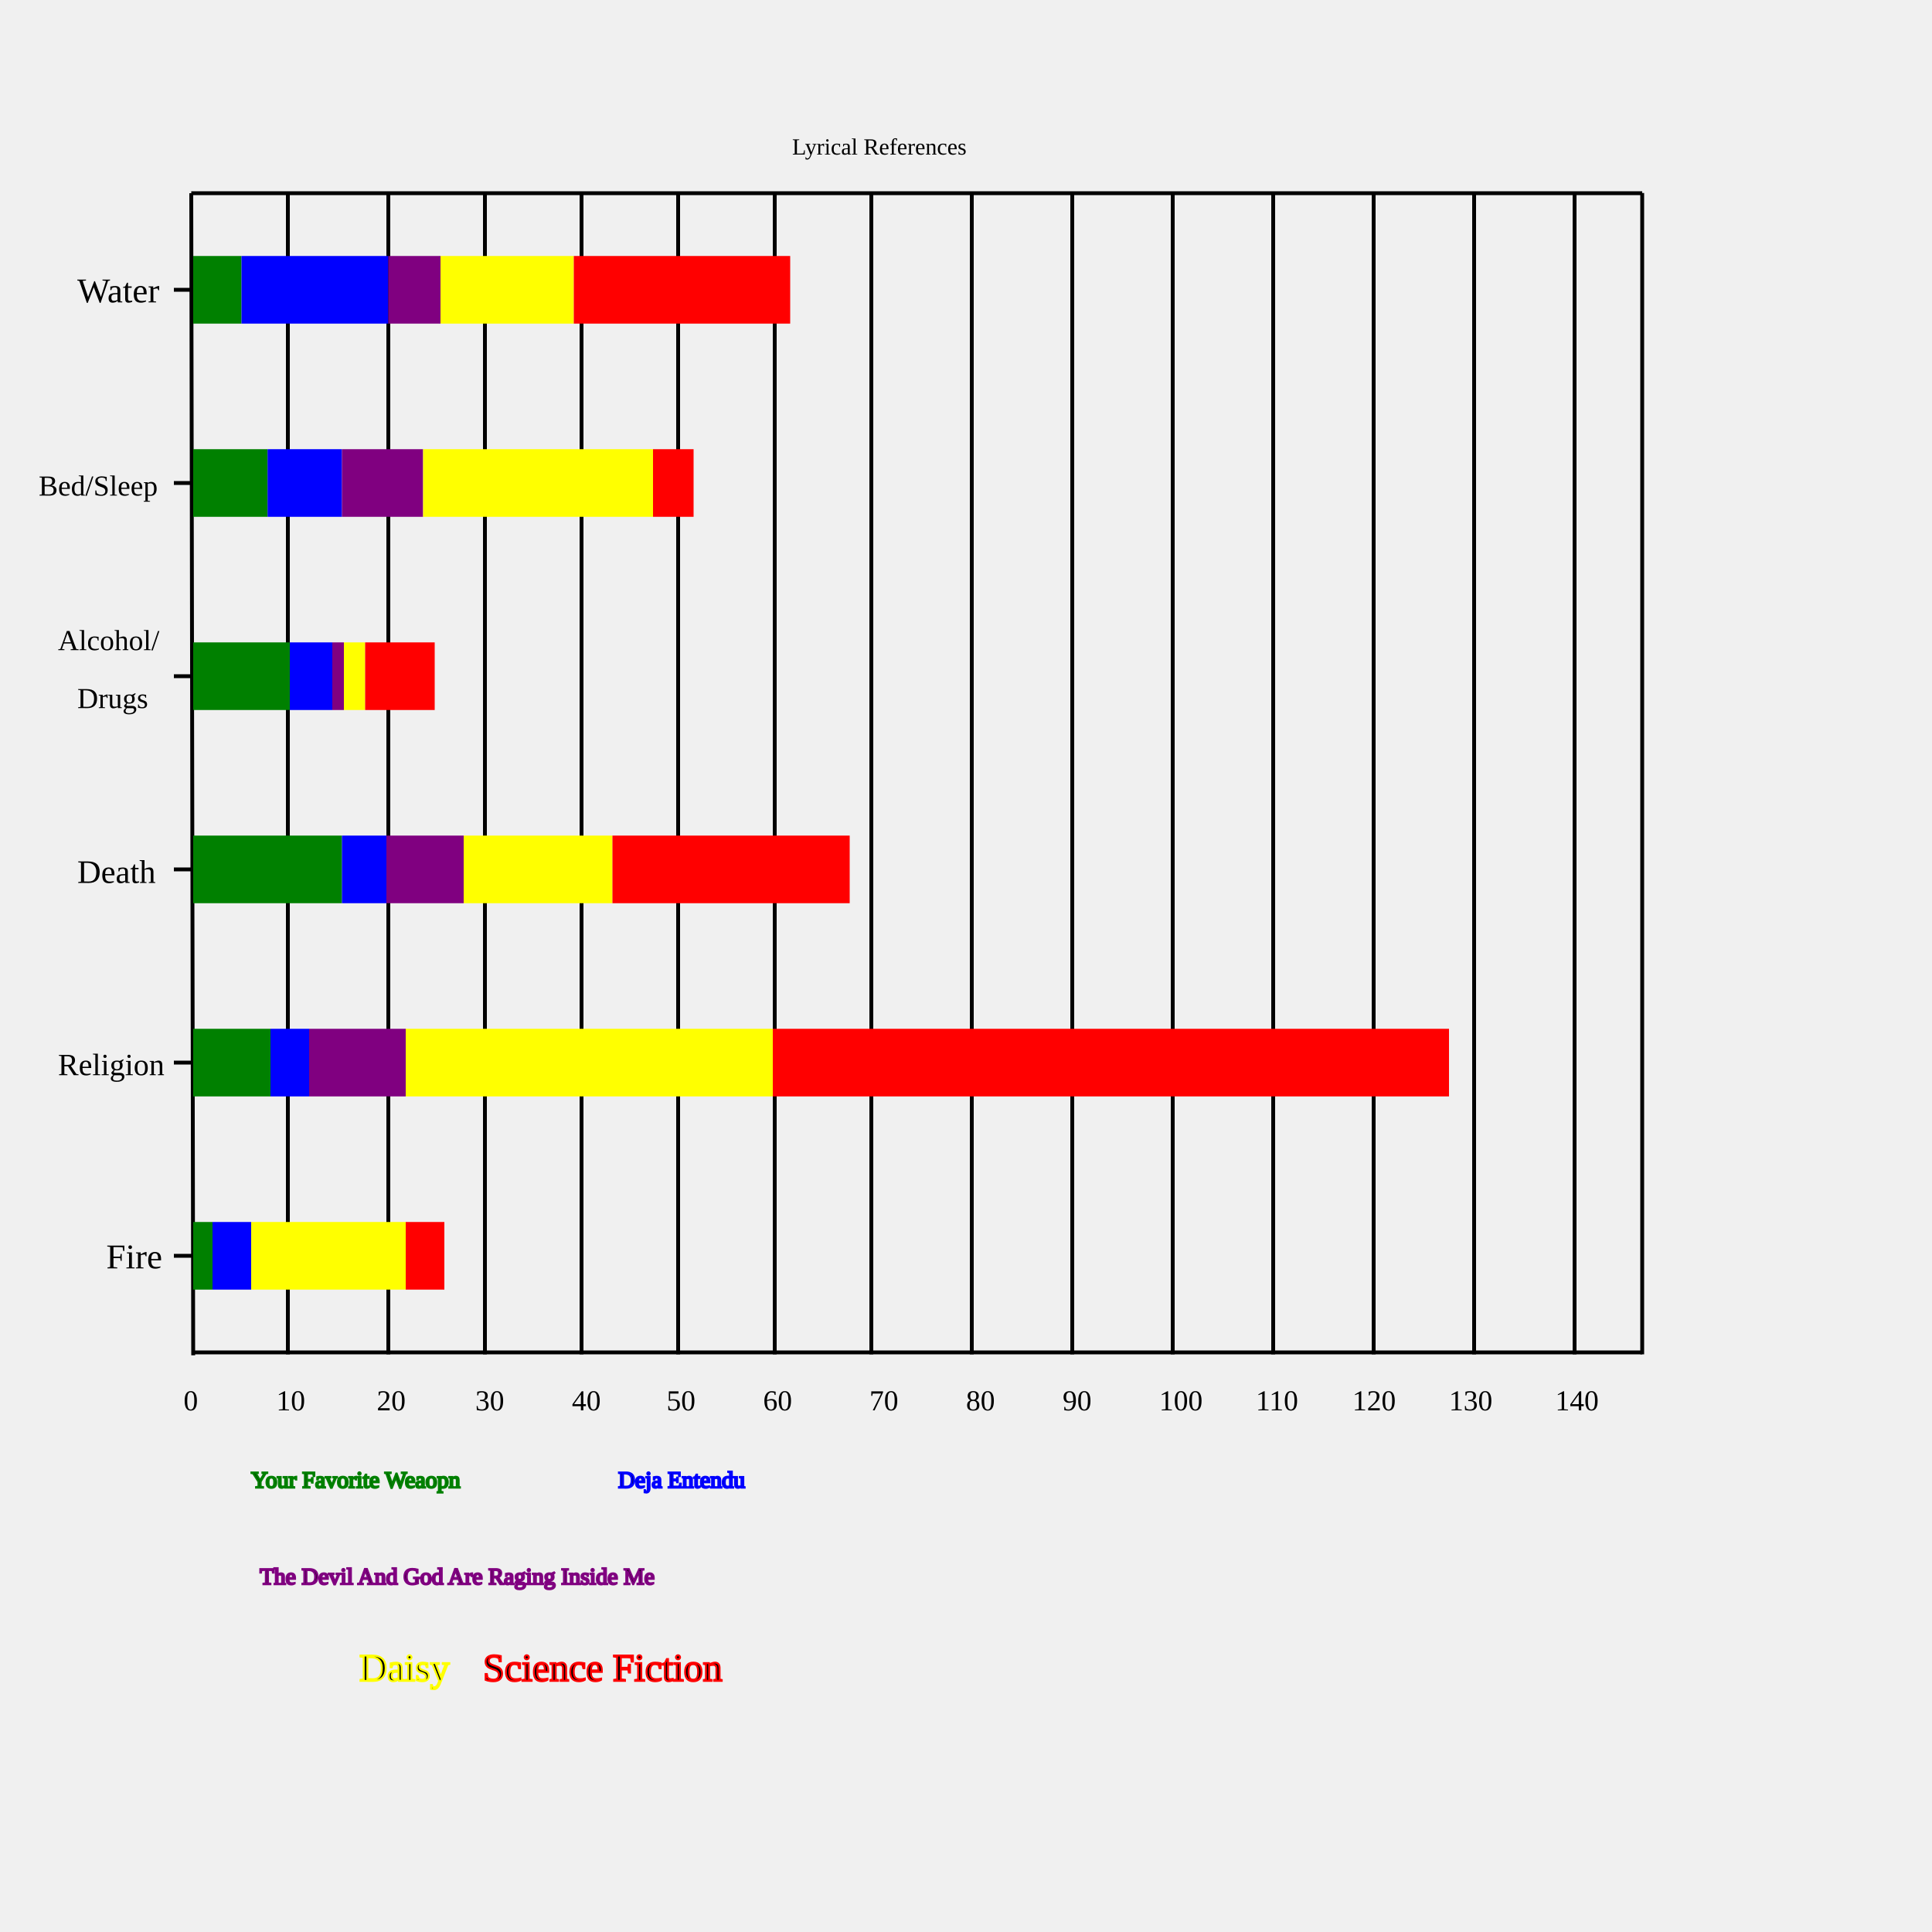
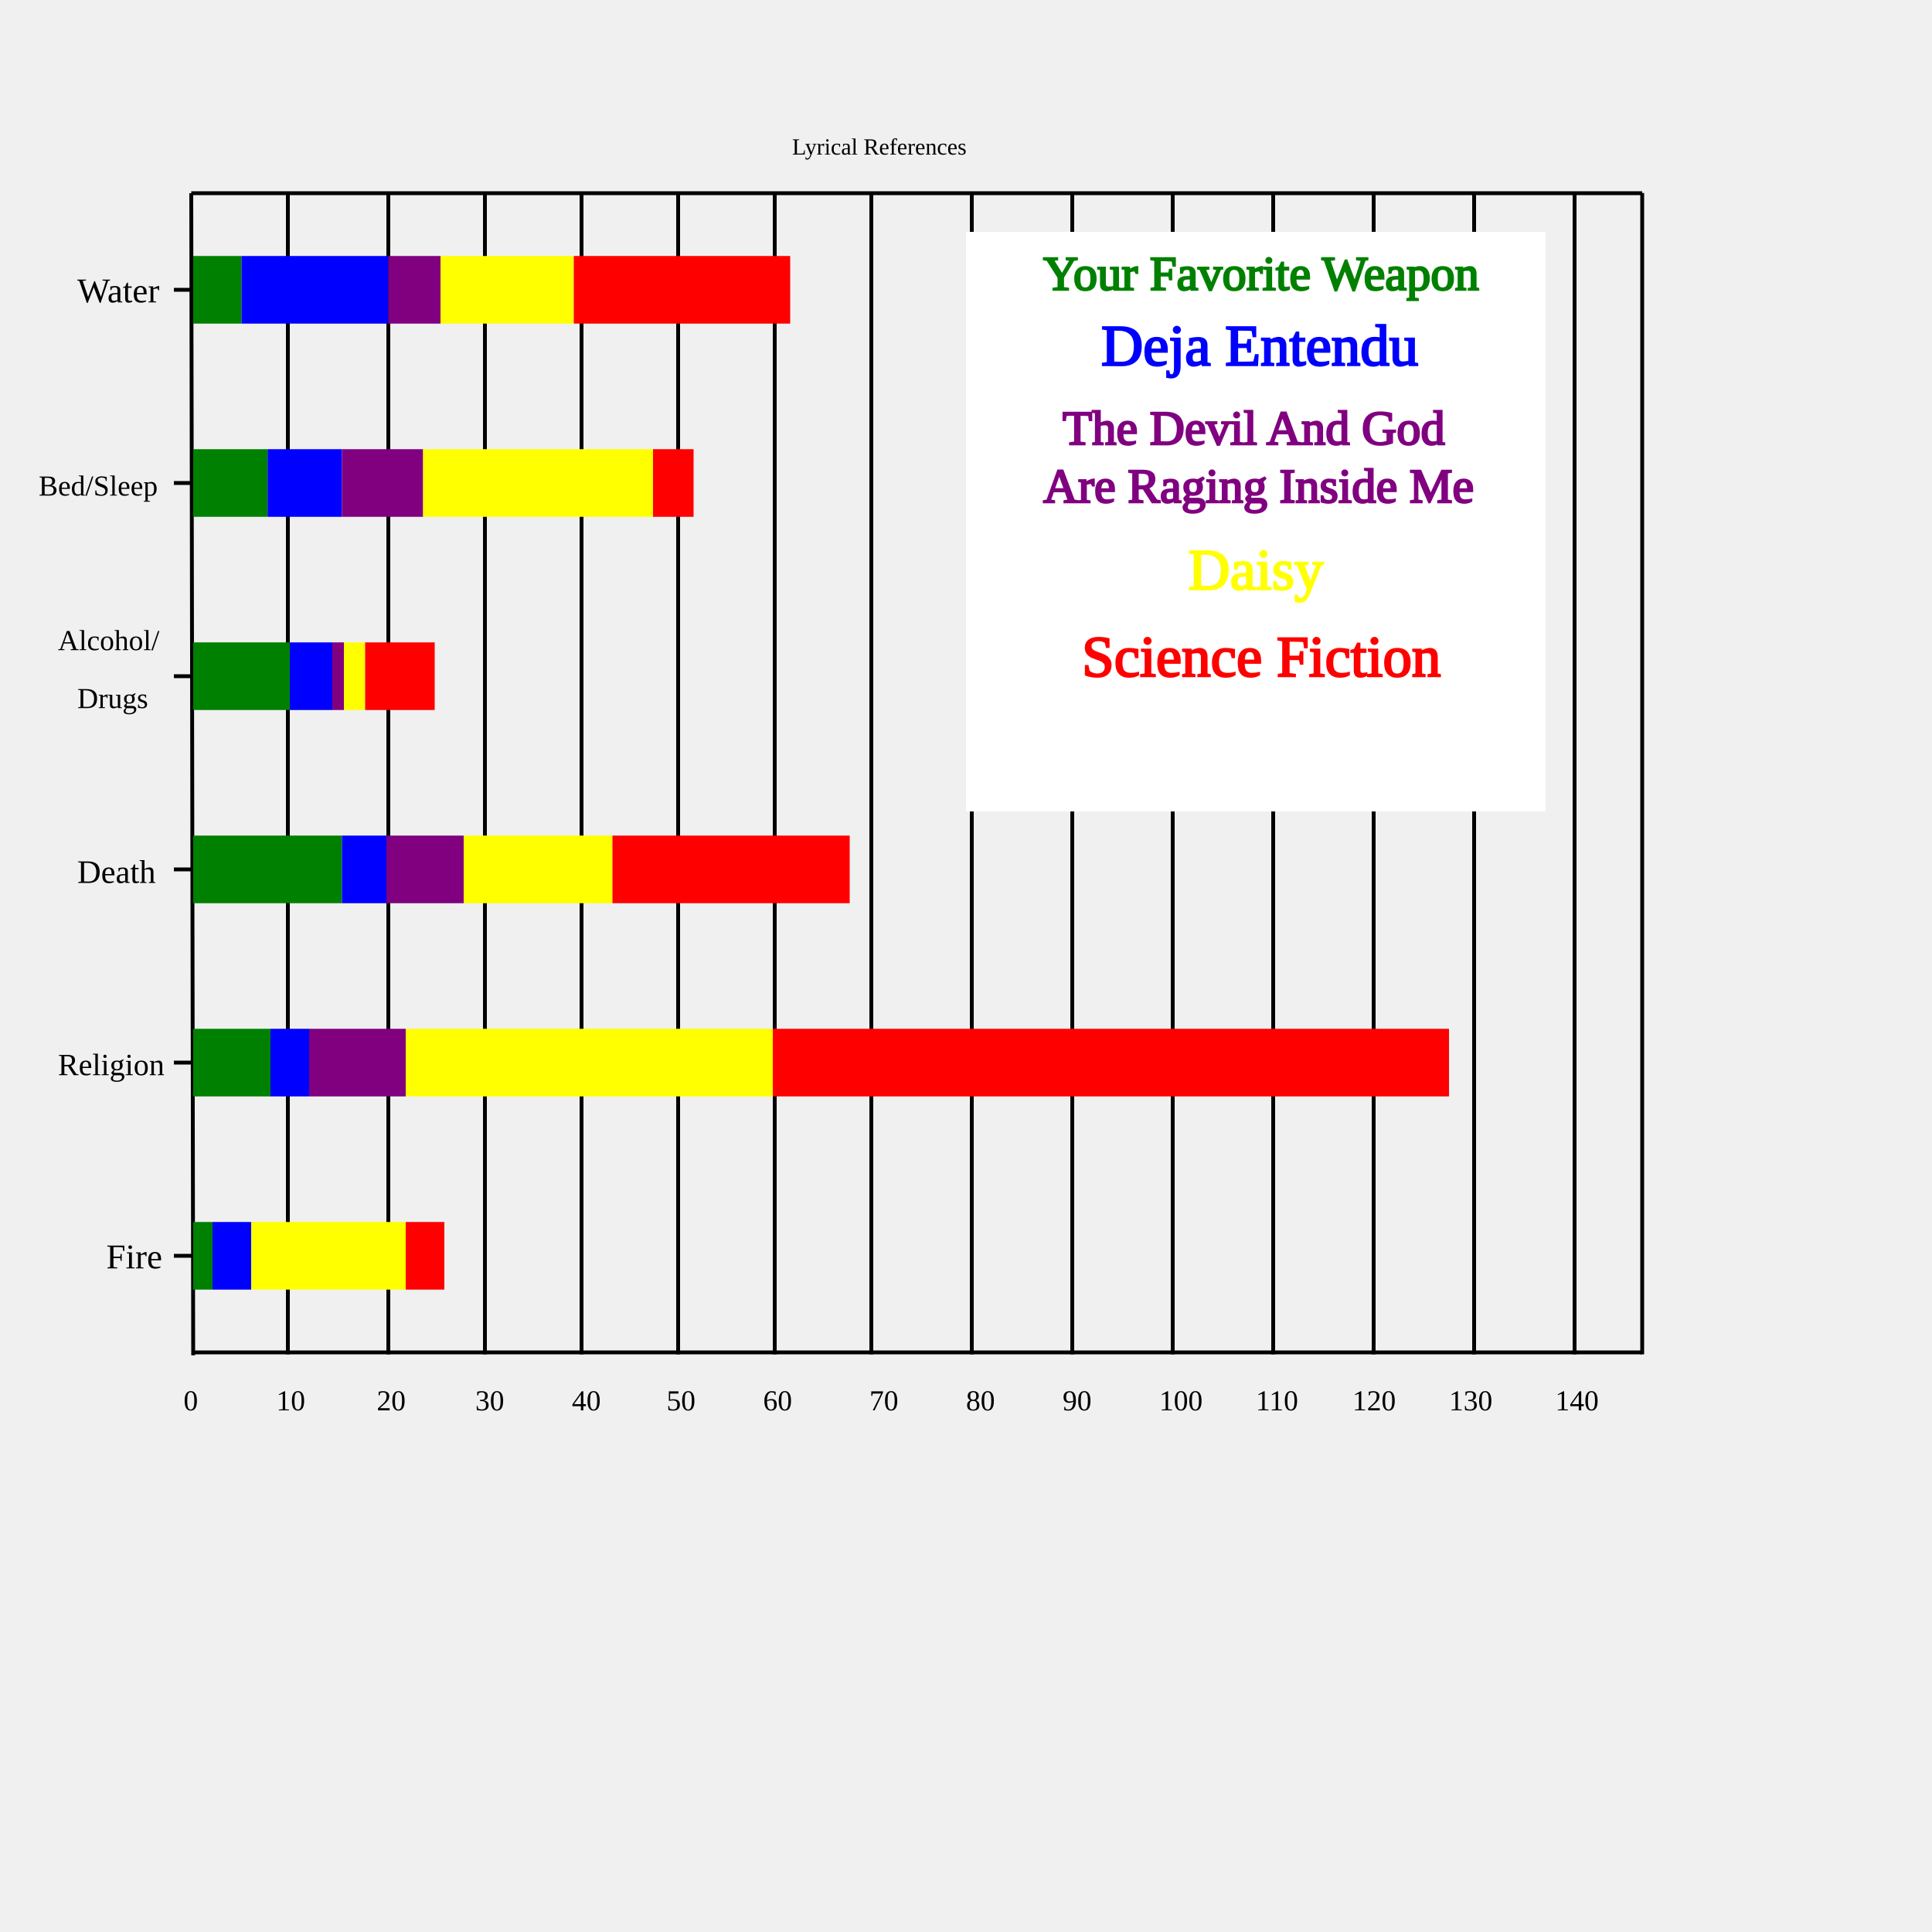
<svg xmlns="http://www.w3.org/2000/svg" width="1000" height="1000" style="background-color:rgb(192,192,192)">
  <g>
    <line x1="10%" y1="70%" x2="85%" y2="70%" style="stroke:black;stroke-width:2" />
    <text x="9.5%" y="73%" font-size="15">0</text>
    <text x="14.3%" y="73%" font-size="15">10</text>
    <text x="19.5%" y="73%" font-size="15">20</text>
    <text x="24.6%" y="73%" font-size="15">30</text>
    <text x="29.6%" y="73%" font-size="15">40</text>
    <text x="34.5%" y="73%" font-size="15">50</text>
    <text x="39.5%" y="73%" font-size="15">60</text>
    <text x="45%" y="73%" font-size="15">70</text>
    <text x="50%" y="73%" font-size="15">80</text>
    <text x="55%" y="73%" font-size="15">90</text>
    <text x="60%" y="73%" font-size="15">100</text>
    <text x="65%" y="73%" font-size="15">110</text>
    <text x="70%" y="73%" font-size="15">120</text>
    <text x="75%" y="73%" font-size="15">130</text>
    <text x="80.5%" y="73%" font-size="15">140</text>
    <text x="41%" y="8%">Lyrical References</text>
    <line x1="85%" y1="70.1%" x2="85%" y2="9.99%" style="stroke:black;stroke-width:2" />
    <line x1="81.5%" y1="70.1%" x2="81.5%" y2="10%" style="stroke:black;stroke-width:2" />
    <line x1="76.3%" y1="70.1%" x2="76.3%" y2="10%" style="stroke:black;stroke-width:2" />
    <line x1="71.1%" y1="70.1%" x2="71.1%" y2="10%" style="stroke:black;stroke-width:2" />
    <line x1="65.9%" y1="70.1%" x2="65.9%" y2="10%" style="stroke:black;stroke-width:2" />
    <line x1="60.7%" y1="70.1%" x2="60.7%" y2="10%" style="stroke:black;stroke-width:2" />
    <line x1="55.5%" y1="70.1%" x2="55.5%" y2="10%" style="stroke:black;stroke-width:2" />
    <line x1="50.3%" y1="70.1%" x2="50.3%" y2="10%" style="stroke:black;stroke-width:2" />
    <line x1="45.1%" y1="70.1%" x2="45.1%" y2="10%" style="stroke:black;stroke-width:2" />
    <line x1="40.1%" y1="70.1%" x2="40.1%" y2="10%" style="stroke:black;stroke-width:2" />
    <line x1="35.1%" y1="70.1%" x2="35.1%" y2="10%" style="stroke:black;stroke-width:2" />
    <line x1="30.1%" y1="70.1%" x2="30.1%" y2="10%" style="stroke:black;stroke-width:2" />
    <line x1="25.1%" y1="70.1%" x2="25.1%" y2="10%" style="stroke:black;stroke-width:2" />
    <line x1="20.1%" y1="70.1%" x2="20.1%" y2="10%" style="stroke:black;stroke-width:2" />
    <line x1="14.9%" y1="70.1%" x2="14.9%" y2="10%" style="stroke:black;stroke-width:2" />
    <line x1="10%" y1="70.15%" x2="9.9%" y2="10%" style="stroke:black;stroke-width:2" />
    <line x1="9.9%" y1="10%" x2="85%" y2="10%" style="stroke:black;stroke-width:2" />
    <line x1="9%" y1="15%" x2="10%" y2="15%" style="stroke:black;stroke-width:2" />
    <text x="4%" y="15.65%" font-size="18">Water</text>
    <line x1="10%" y1="15%" x2="12.5%" y2="15%" style="stroke:green;stroke-width:35" />
    <line x1="12.5%" y1="15%" x2="20.1%" y2="15%" style="stroke:blue;stroke-width:35" />
    <line x1="20.1%" y1="15%" x2="22.8%" y2="15%" style="stroke:purple;stroke-width:35" />
    <line x1="22.8%" y1="15%" x2="29.7%" y2="15%" style="stroke:yellow;stroke-width:35" />
    <line x1="29.7%" y1="15%" x2="40.9%" y2="15%" style="stroke:red;stroke-width:35" />
    <line x1="9%" y1="25%" x2="10%" y2="25%" style="stroke:black;stroke-width:2" />
    <text x="2%" y="25.65%" font-size="15">Bed/Sleep</text>
    <line x1="10%" y1="25%" x2="13.85%" y2="25%" style="stroke:green;stroke-width:35" />
    <line x1="13.85%" y1="25%" x2="17.7%" y2="25%" style="stroke:blue;stroke-width:35" />
    <line x1="17.7%" y1="25%" x2="21.9%" y2="25%" style="stroke:purple;stroke-width:35" />
    <line x1="21.9%" y1="25%" x2="33.8%" y2="25%" style="stroke:yellow;stroke-width:35" />
    <line x1="33.8%" y1="25%" x2="35.9%" y2="25%" style="stroke:red;stroke-width:35" />
    <line x1="9%" y1="35%" x2="10%" y2="35%" style="stroke:black;stroke-width:2" />
    <text x="3%" y="33.65%" font-size="15">Alcohol/</text>
    <text x="4%" y="36.65%" font-size="15">Drugs</text>
    <line x1="10%" y1="35%" x2="15%" y2="35%" style="stroke:green;stroke-width:35" />
    <line x1="15%" y1="35%" x2="17.2%" y2="35%" style="stroke:blue;stroke-width:35" />
    <line x1="17.2%" y1="35%" x2="17.8%" y2="35%" style="stroke:purple;stroke-width:35" />
    <line x1="17.8%" y1="35%" x2="18.9%" y2="35%" style="stroke:yellow;stroke-width:35" />
    <line x1="18.9%" y1="35%" x2="22.5%" y2="35%" style="stroke:red;stroke-width:35" />
    <line x1="9%" y1="45%" x2="10%" y2="45%" style="stroke:black;stroke-width:2" />
    <text x="4%" y="45.70%" font-size="17">Death</text>
    <line x1="10%" y1="45%" x2="17.7%" y2="45%" style="stroke:green;stroke-width:35" />
    <line x1="17.7%" y1="45%" x2="20%" y2="45%" style="stroke:blue;stroke-width:35" />
    <line x1="20%" y1="45%" x2="24%" y2="45%" style="stroke:purple;stroke-width:35" />
    <line x1="24%" y1="45%" x2="31.7%" y2="45%" style="stroke:yellow;stroke-width:35" />
    <line x1="31.7%" y1="45%" x2="43.98%" y2="45%" style="stroke:red;stroke-width:35" />
    <line x1="9%" y1="55%" x2="10%" y2="55%" style="stroke:black;stroke-width:2" />
    <text x="3%" y="55.65%" font-size="16">Religion</text>
    <line x1="10%" y1="55%" x2="14%" y2="55%" style="stroke:green;stroke-width:35" />
    <line x1="14%" y1="55%" x2="16%" y2="55%" style="stroke:blue;stroke-width:35" />
    <line x1="16%" y1="55%" x2="21%" y2="55%" style="stroke:purple;stroke-width:35" />
    <line x1="21%" y1="55%" x2="40%" y2="55%" style="stroke:yellow;stroke-width:35" />
    <line x1="40%" y1="55%" x2="75%" y2="55%" style="stroke:red;stroke-width:35" />
    <line x1="9%" y1="65%" x2="10%" y2="65%" style="stroke:black;stroke-width:2" />
    <text x="5.5%" y="65.65%" font-size="18">Fire</text>
    <line x1="10%" y1="65%" x2="11%" y2="65%" style="stroke:green;stroke-width:35" />
    <line x1="11%" y1="65%" x2="13%" y2="65%" style="stroke:blue;stroke-width:35" />
    <line x1="13%" y1="65%" x2="21%" y2="65%" style="stroke:yellow;stroke-width:35" />
    <line x1="21%" y1="65%" x2="23%" y2="65%" style="stroke:red;stroke-width:35" />
  </g>
  <g>
-     <text x="13%" y="77%" stroke="green">Your Favorite Weaopn</text>
-     <text x="32%" y="77%" stroke="blue">Deja Entendu</text>
+     <rect width="300" height="300" x="50%" y="12%" fill="white" />
+     <text x="54%" y="15%" stroke="green" font-size="25" fill="green">Your Favorite Weapon</text>
+     <text x="57%" y="18.9%" stroke="blue" font-size="30" fill="blue">Deja Entendu</text>
  </g>
-   <text x="13.45%" y="82%" stroke="purple">The Devil And God Are Raging Inside Me</text>
-   <text x="18.6%" y="87%" font-size="20" stroke="Yellow">Daisy</text>
-   <text x="25%" y="87%" font-size="20" stroke="Red">Science Fiction</text>
+   <text x="55%" y="23%" stroke="purple" font-size="25" fill="purple">The Devil And God</text>
+   <text x="54%" y="26%" stroke="purple" font-size="25" fill="purple">Are Raging Inside Me</text>
+   <text x="61.5%" y="30.5%" stroke="Yellow" font-size="30" fill="yellow">Daisy</text>
+   <text x="56%" y="35%" font-size="30" stroke="Red" fill="red">Science Fiction</text>
</svg>
